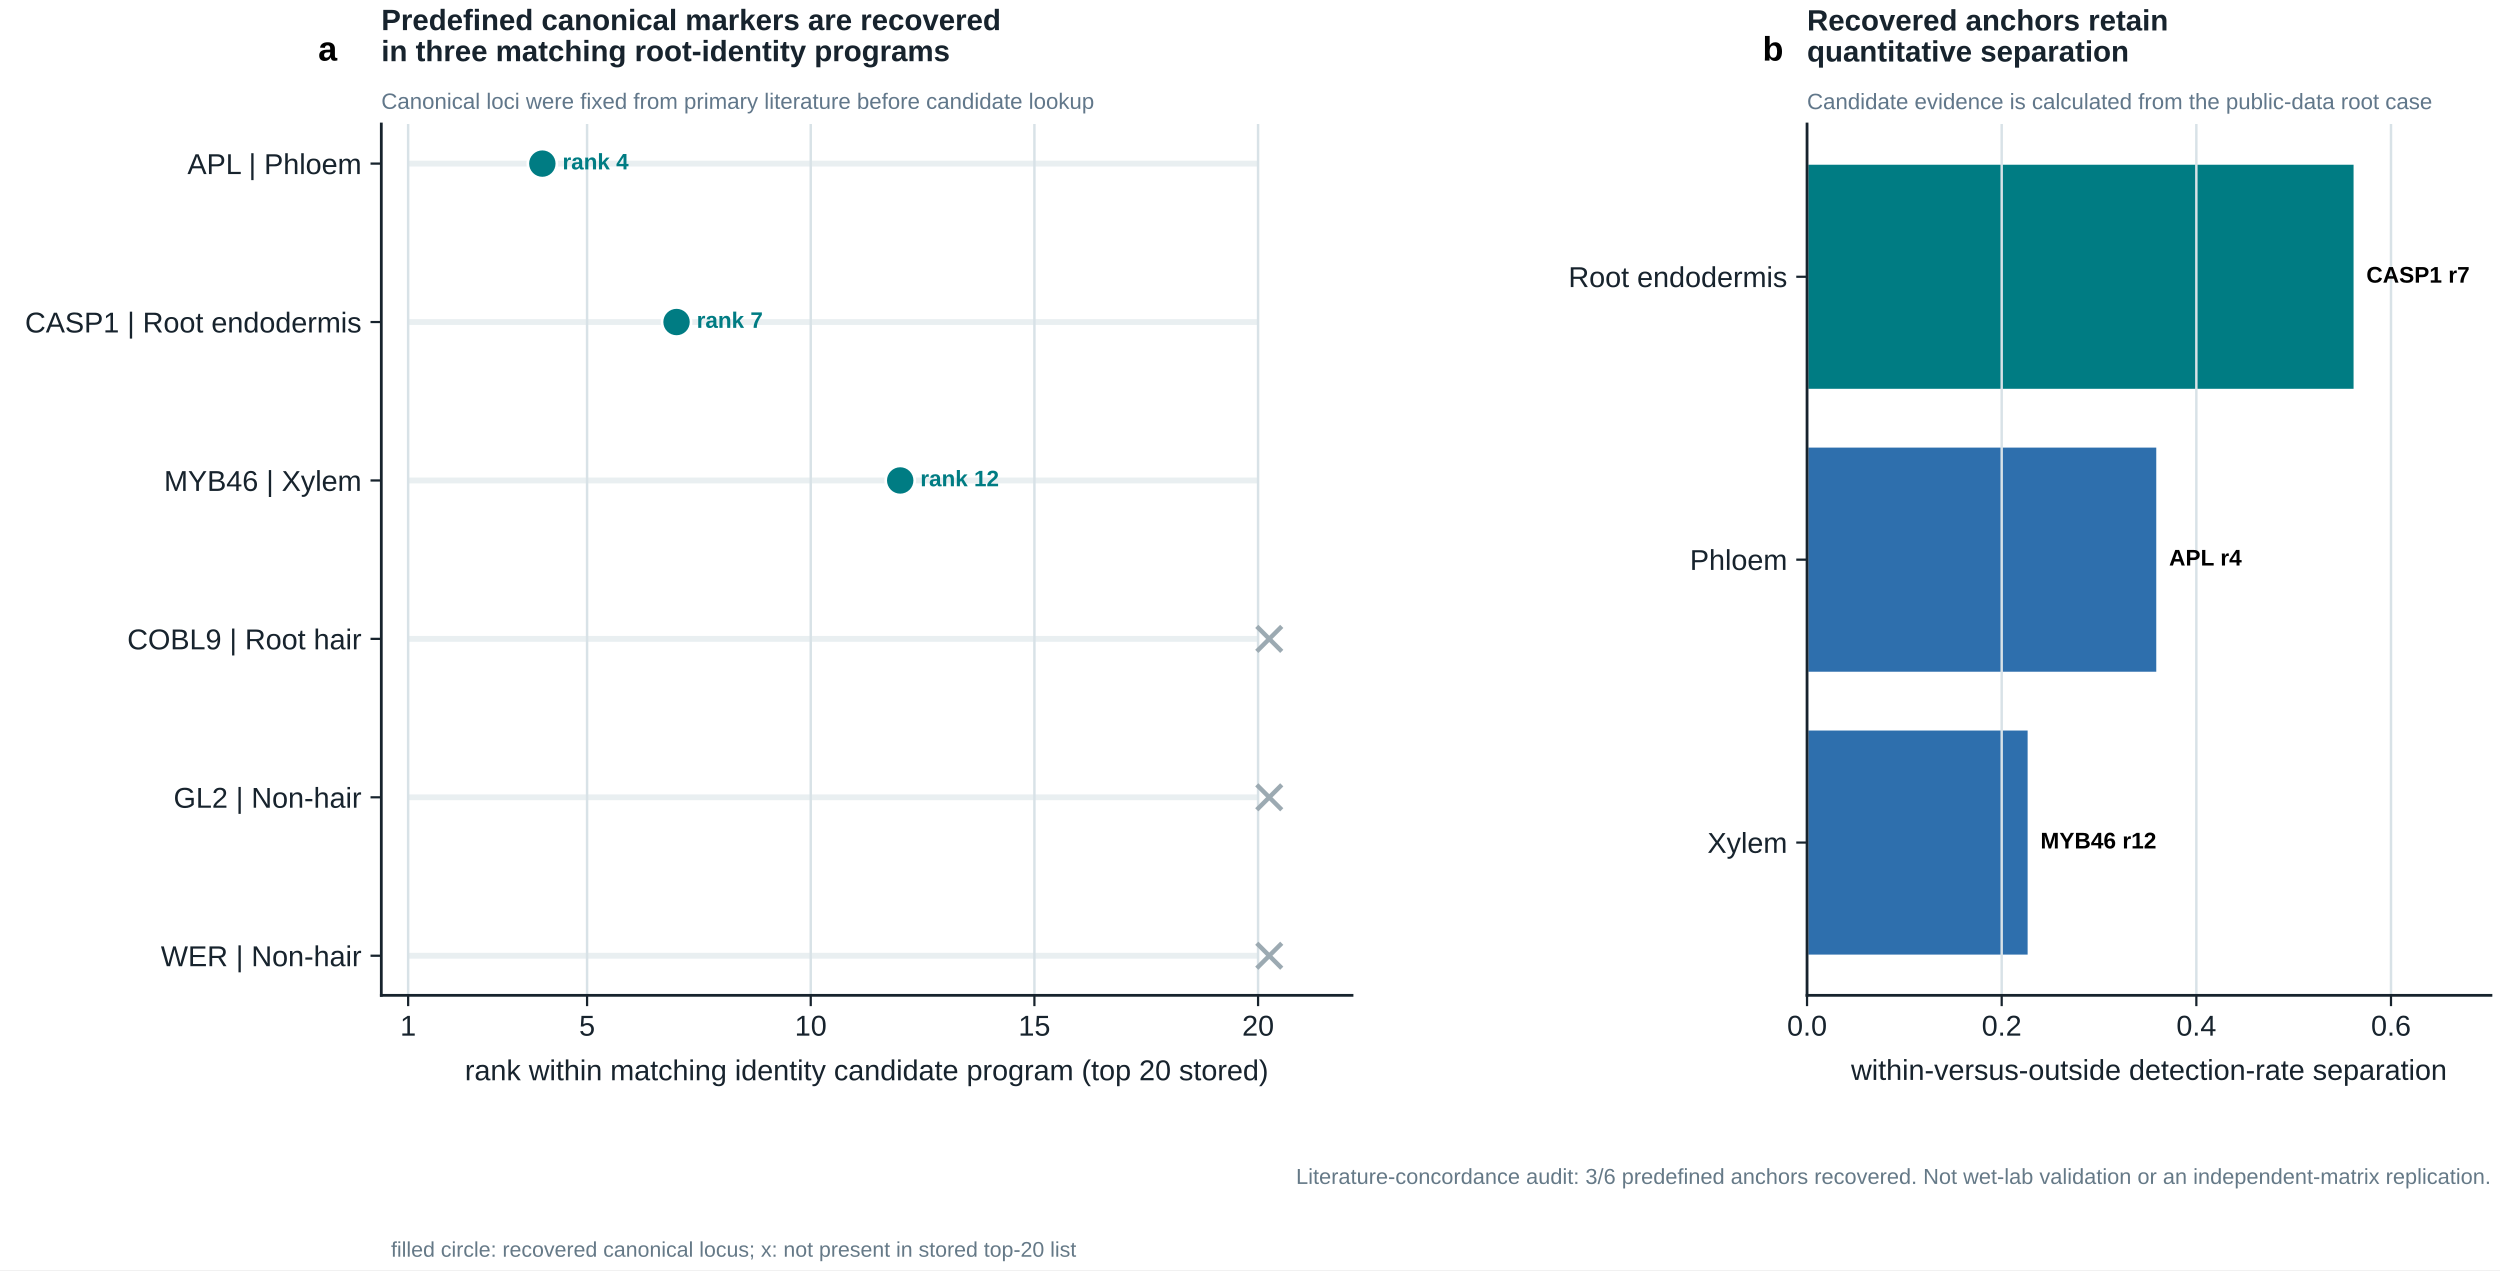
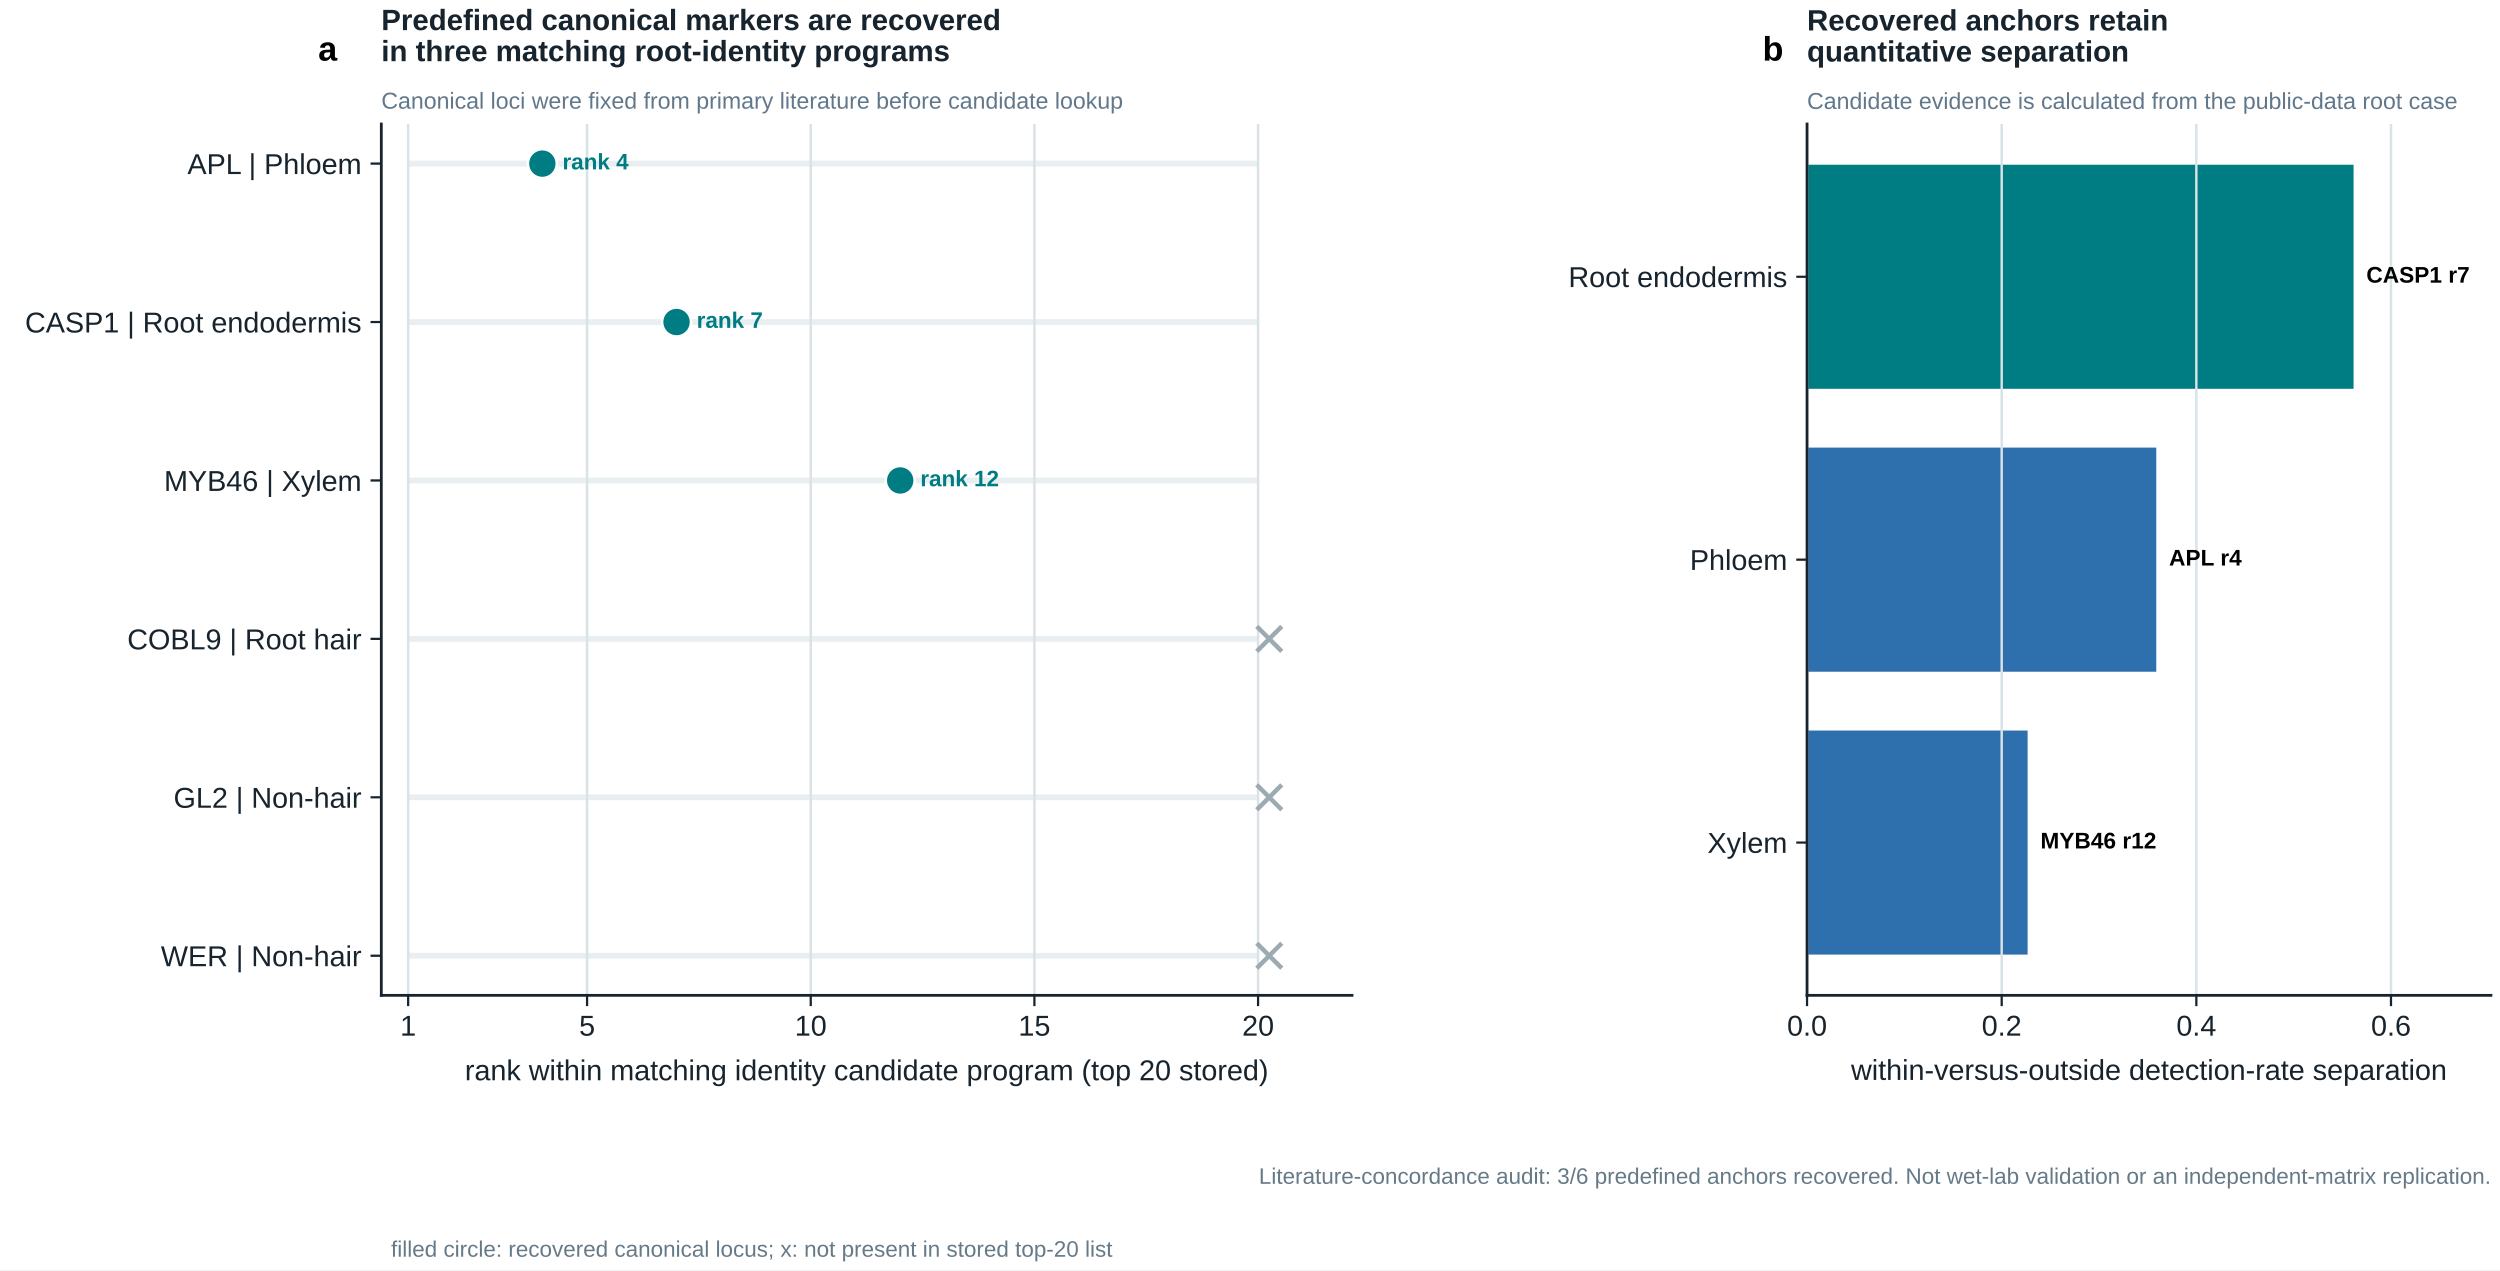
- <svg xmlns="http://www.w3.org/2000/svg" xmlns:xlink="http://www.w3.org/1999/xlink" width="556.729pt" height="282.826pt" viewBox="0 0 556.729 282.826" version="1.1">
+ <svg xmlns="http://www.w3.org/2000/svg" xmlns:xlink="http://www.w3.org/1999/xlink" width="556.729pt" height="282.876pt" viewBox="0 0 556.729 282.876" version="1.1">
  <defs>
    <style type="text/css">*{stroke-linejoin: round; stroke-linecap: butt}</style>
  </defs>
  <g id="figure_1">
    <g id="patch_1">
-       <path d="M 0 282.826 L 556.729 282.826 L 556.729 0 L 0 0 z " style="fill: #ffffff" />
+       <path d="M 0 282.876 L 556.729 282.876 L 556.729 0 L 0 0 z " style="fill: #ffffff" />
    </g>
    <g id="axes_1">
      <g id="patch_2">
        <path d="M 84.913 221.654 L 301.082 221.654 L 301.082 27.614 L 84.913 27.614 z " style="fill: #ffffff" />
      </g>
      <g id="LineCollection_1">
-         <path d="M 90.89 36.434 L 280.163 36.434 " clip-path="url(#pfec9d8a63e)" style="fill: none; stroke: #e9eff1; stroke-width: 1.3" />
+         <path d="M 90.89 36.434 L 280.163 36.434 " clip-path="url(#p57ddef470a)" style="fill: none; stroke: #e9eff1; stroke-width: 1.3" />
      </g>
      <g id="LineCollection_2">
-         <path d="M 90.89 71.714 L 280.163 71.714 " clip-path="url(#pfec9d8a63e)" style="fill: none; stroke: #e9eff1; stroke-width: 1.3" />
+         <path d="M 90.89 71.714 L 280.163 71.714 " clip-path="url(#p57ddef470a)" style="fill: none; stroke: #e9eff1; stroke-width: 1.3" />
      </g>
      <g id="LineCollection_3">
-         <path d="M 90.89 106.994 L 280.163 106.994 " clip-path="url(#pfec9d8a63e)" style="fill: none; stroke: #e9eff1; stroke-width: 1.3" />
+         <path d="M 90.89 106.994 L 280.163 106.994 " clip-path="url(#p57ddef470a)" style="fill: none; stroke: #e9eff1; stroke-width: 1.3" />
      </g>
      <g id="LineCollection_4">
-         <path d="M 90.89 142.274 L 280.163 142.274 " clip-path="url(#pfec9d8a63e)" style="fill: none; stroke: #e9eff1; stroke-width: 1.3" />
+         <path d="M 90.89 142.274 L 280.163 142.274 " clip-path="url(#p57ddef470a)" style="fill: none; stroke: #e9eff1; stroke-width: 1.3" />
      </g>
      <g id="LineCollection_5">
-         <path d="M 90.89 177.554 L 280.163 177.554 " clip-path="url(#pfec9d8a63e)" style="fill: none; stroke: #e9eff1; stroke-width: 1.3" />
+         <path d="M 90.89 177.554 L 280.163 177.554 " clip-path="url(#p57ddef470a)" style="fill: none; stroke: #e9eff1; stroke-width: 1.3" />
      </g>
      <g id="LineCollection_6">
-         <path d="M 90.89 212.834 L 280.163 212.834 " clip-path="url(#pfec9d8a63e)" style="fill: none; stroke: #e9eff1; stroke-width: 1.3" />
+         <path d="M 90.89 212.834 L 280.163 212.834 " clip-path="url(#p57ddef470a)" style="fill: none; stroke: #e9eff1; stroke-width: 1.3" />
      </g>
      <g id="matplotlib.axis_1">
        <g id="xtick_1">
          <g id="line2d_1">
-             <path d="M 90.89 221.654 L 90.89 27.614 " clip-path="url(#pfec9d8a63e)" style="fill: none; stroke: #d8e2e7; stroke-width: 0.55; stroke-linecap: square" />
+             <path d="M 90.89 221.654 L 90.89 27.614 " clip-path="url(#p57ddef470a)" style="fill: none; stroke: #d8e2e7; stroke-width: 0.55; stroke-linecap: square" />
          </g>
          <g id="line2d_2">
            <defs>
-               <path id="me0e75bb1ec" d="M 0 0 L 0 2.4 " style="stroke: #17232d; stroke-width: 0.5" />
+               <path id="m51feff2610" d="M 0 0 L 0 2.4 " style="stroke: #17232d; stroke-width: 0.5" />
            </defs>
            <g>
-               <use xlink:href="#me0e75bb1ec" x="90.89" y="221.654" style="fill: #17232d; stroke: #17232d; stroke-width: 0.5" />
+               <use xlink:href="#m51feff2610" x="90.89" y="221.654" style="fill: #17232d; stroke: #17232d; stroke-width: 0.5" />
            </g>
          </g>
          <g id="text_1">
            <text style="font-size: 6.4px; font-family: 'Arial'; text-anchor: middle; fill: #17232d" x="90.89" y="230.635" transform="rotate(-0 90.89003 230.6352)">1</text>
          </g>
        </g>
        <g id="xtick_2">
          <g id="line2d_3">
-             <path d="M 130.737 221.654 L 130.737 27.614 " clip-path="url(#pfec9d8a63e)" style="fill: none; stroke: #d8e2e7; stroke-width: 0.55; stroke-linecap: square" />
+             <path d="M 130.737 221.654 L 130.737 27.614 " clip-path="url(#p57ddef470a)" style="fill: none; stroke: #d8e2e7; stroke-width: 0.55; stroke-linecap: square" />
          </g>
          <g id="line2d_4">
            <g>
-               <use xlink:href="#me0e75bb1ec" x="130.737" y="221.654" style="fill: #17232d; stroke: #17232d; stroke-width: 0.5" />
+               <use xlink:href="#m51feff2610" x="130.737" y="221.654" style="fill: #17232d; stroke: #17232d; stroke-width: 0.5" />
            </g>
          </g>
          <g id="text_2">
            <text style="font-size: 6.4px; font-family: 'Arial'; text-anchor: middle; fill: #17232d" x="130.737" y="230.635" transform="rotate(-0 130.7369 230.6352)">5</text>
          </g>
        </g>
        <g id="xtick_3">
          <g id="line2d_5">
-             <path d="M 180.546 221.654 L 180.546 27.614 " clip-path="url(#pfec9d8a63e)" style="fill: none; stroke: #d8e2e7; stroke-width: 0.55; stroke-linecap: square" />
+             <path d="M 180.546 221.654 L 180.546 27.614 " clip-path="url(#p57ddef470a)" style="fill: none; stroke: #d8e2e7; stroke-width: 0.55; stroke-linecap: square" />
          </g>
          <g id="line2d_6">
            <g>
-               <use xlink:href="#me0e75bb1ec" x="180.546" y="221.654" style="fill: #17232d; stroke: #17232d; stroke-width: 0.5" />
+               <use xlink:href="#m51feff2610" x="180.546" y="221.654" style="fill: #17232d; stroke: #17232d; stroke-width: 0.5" />
            </g>
          </g>
          <g id="text_3">
            <text style="font-size: 6.4px; font-family: 'Arial'; text-anchor: middle; fill: #17232d" x="180.546" y="230.635" transform="rotate(-0 180.5456 230.6352)">10</text>
          </g>
        </g>
        <g id="xtick_4">
          <g id="line2d_7">
-             <path d="M 230.354 221.654 L 230.354 27.614 " clip-path="url(#pfec9d8a63e)" style="fill: none; stroke: #d8e2e7; stroke-width: 0.55; stroke-linecap: square" />
+             <path d="M 230.354 221.654 L 230.354 27.614 " clip-path="url(#p57ddef470a)" style="fill: none; stroke: #d8e2e7; stroke-width: 0.55; stroke-linecap: square" />
          </g>
          <g id="line2d_8">
            <g>
-               <use xlink:href="#me0e75bb1ec" x="230.354" y="221.654" style="fill: #17232d; stroke: #17232d; stroke-width: 0.5" />
+               <use xlink:href="#m51feff2610" x="230.354" y="221.654" style="fill: #17232d; stroke: #17232d; stroke-width: 0.5" />
            </g>
          </g>
          <g id="text_4">
            <text style="font-size: 6.4px; font-family: 'Arial'; text-anchor: middle; fill: #17232d" x="230.354" y="230.635" transform="rotate(-0 230.3542 230.6352)">15</text>
          </g>
        </g>
        <g id="xtick_5">
          <g id="line2d_9">
-             <path d="M 280.163 221.654 L 280.163 27.614 " clip-path="url(#pfec9d8a63e)" style="fill: none; stroke: #d8e2e7; stroke-width: 0.55; stroke-linecap: square" />
+             <path d="M 280.163 221.654 L 280.163 27.614 " clip-path="url(#p57ddef470a)" style="fill: none; stroke: #d8e2e7; stroke-width: 0.55; stroke-linecap: square" />
          </g>
          <g id="line2d_10">
            <g>
-               <use xlink:href="#me0e75bb1ec" x="280.163" y="221.654" style="fill: #17232d; stroke: #17232d; stroke-width: 0.5" />
+               <use xlink:href="#m51feff2610" x="280.163" y="221.654" style="fill: #17232d; stroke: #17232d; stroke-width: 0.5" />
            </g>
          </g>
          <g id="text_5">
            <text style="font-size: 6.4px; font-family: 'Arial'; text-anchor: middle; fill: #17232d" x="280.163" y="230.635" transform="rotate(-0 280.1628 230.6352)">20</text>
          </g>
        </g>
        <g id="text_6">
          <text style="font-size: 6.4px; font-family: 'Arial'; text-anchor: middle; fill: #17232d" x="192.998" y="240.566" transform="rotate(-0 192.9977 240.5662)">rank within matching identity candidate program (top 20 stored)</text>
        </g>
      </g>
      <g id="matplotlib.axis_2">
        <g id="ytick_1">
          <g id="line2d_11">
            <defs>
-               <path id="med4bb1ba5d" d="M 0 0 L -2.4 0 " style="stroke: #17232d; stroke-width: 0.5" />
+               <path id="m945343c042" d="M 0 0 L -2.4 0 " style="stroke: #17232d; stroke-width: 0.5" />
            </defs>
            <g>
-               <use xlink:href="#med4bb1ba5d" x="84.913" y="36.434" style="fill: #17232d; stroke: #17232d; stroke-width: 0.5" />
+               <use xlink:href="#m945343c042" x="84.913" y="36.434" style="fill: #17232d; stroke: #17232d; stroke-width: 0.5" />
            </g>
          </g>
          <g id="text_7">
            <text style="font-size: 6.4px; font-family: 'Arial'; text-anchor: end; fill: #17232d" x="80.513" y="38.764" transform="rotate(-0 80.513 38.76368)">APL  |  Phloem</text>
          </g>
        </g>
        <g id="ytick_2">
          <g id="line2d_12">
            <g>
-               <use xlink:href="#med4bb1ba5d" x="84.913" y="71.714" style="fill: #17232d; stroke: #17232d; stroke-width: 0.5" />
+               <use xlink:href="#m945343c042" x="84.913" y="71.714" style="fill: #17232d; stroke: #17232d; stroke-width: 0.5" />
            </g>
          </g>
          <g id="text_8">
            <text style="font-size: 6.4px; font-family: 'Arial'; text-anchor: end; fill: #17232d" x="80.513" y="74.044" transform="rotate(-0 80.513 74.04368)">CASP1  |  Root endodermis</text>
          </g>
        </g>
        <g id="ytick_3">
          <g id="line2d_13">
            <g>
-               <use xlink:href="#med4bb1ba5d" x="84.913" y="106.994" style="fill: #17232d; stroke: #17232d; stroke-width: 0.5" />
+               <use xlink:href="#m945343c042" x="84.913" y="106.994" style="fill: #17232d; stroke: #17232d; stroke-width: 0.5" />
            </g>
          </g>
          <g id="text_9">
            <text style="font-size: 6.4px; font-family: 'Arial'; text-anchor: end; fill: #17232d" x="80.513" y="109.324" transform="rotate(-0 80.513 109.3237)">MYB46  |  Xylem</text>
          </g>
        </g>
        <g id="ytick_4">
          <g id="line2d_14">
            <g>
-               <use xlink:href="#med4bb1ba5d" x="84.913" y="142.274" style="fill: #17232d; stroke: #17232d; stroke-width: 0.5" />
+               <use xlink:href="#m945343c042" x="84.913" y="142.274" style="fill: #17232d; stroke: #17232d; stroke-width: 0.5" />
            </g>
          </g>
          <g id="text_10">
            <text style="font-size: 6.4px; font-family: 'Arial'; text-anchor: end; fill: #17232d" x="80.513" y="144.606" transform="rotate(-0 80.513 144.6057)">COBL9  |  Root hair</text>
          </g>
        </g>
        <g id="ytick_5">
          <g id="line2d_15">
            <g>
-               <use xlink:href="#med4bb1ba5d" x="84.913" y="177.554" style="fill: #17232d; stroke: #17232d; stroke-width: 0.5" />
+               <use xlink:href="#m945343c042" x="84.913" y="177.554" style="fill: #17232d; stroke: #17232d; stroke-width: 0.5" />
            </g>
          </g>
          <g id="text_11">
            <text style="font-size: 6.4px; font-family: 'Arial'; text-anchor: end; fill: #17232d" x="80.513" y="179.884" transform="rotate(-0 80.513 179.8837)">GL2  |  Non-hair</text>
          </g>
        </g>
        <g id="ytick_6">
          <g id="line2d_16">
            <g>
-               <use xlink:href="#med4bb1ba5d" x="84.913" y="212.834" style="fill: #17232d; stroke: #17232d; stroke-width: 0.5" />
+               <use xlink:href="#m945343c042" x="84.913" y="212.834" style="fill: #17232d; stroke: #17232d; stroke-width: 0.5" />
            </g>
          </g>
          <g id="text_12">
            <text style="font-size: 6.4px; font-family: 'Arial'; text-anchor: end; fill: #17232d" x="80.513" y="215.164" transform="rotate(-0 80.513 215.1637)">WER  |  Non-hair</text>
          </g>
        </g>
      </g>
      <g id="patch_3">
        <path d="M 84.913 221.654 L 84.913 27.614 " style="fill: none; stroke: #17232d; stroke-width: 0.62; stroke-linejoin: miter; stroke-linecap: square" />
      </g>
      <g id="patch_4">
        <path d="M 84.913 221.654 L 301.082 221.654 " style="fill: none; stroke: #17232d; stroke-width: 0.62; stroke-linejoin: miter; stroke-linecap: square" />
      </g>
      <g id="PathCollection_1">
        <defs>
-           <path id="m109a3d9343" d="M 0 3.24 C 0.859 3.24 1.684 2.899 2.291 2.291 C 2.899 1.684 3.24 0.859 3.24 0 C 3.24 -0.859 2.899 -1.684 2.291 -2.291 C 1.684 -2.899 0.859 -3.24 0 -3.24 C -0.859 -3.24 -1.684 -2.899 -2.291 -2.291 C -2.899 -1.684 -3.24 -0.859 -3.24 0 C -3.24 0.859 -2.899 1.684 -2.291 2.291 C -1.684 2.899 -0.859 3.24 0 3.24 z " style="stroke: #ffffff; stroke-width: 0.6" />
+           <path id="m39e1fb1661" d="M 0 3.24 C 0.859 3.24 1.684 2.899 2.291 2.291 C 2.899 1.684 3.24 0.859 3.24 0 C 3.24 -0.859 2.899 -1.684 2.291 -2.291 C 1.684 -2.899 0.859 -3.24 0 -3.24 C -0.859 -3.24 -1.684 -2.899 -2.291 -2.291 C -2.899 -1.684 -3.24 -0.859 -3.24 0 C -3.24 0.859 -2.899 1.684 -2.291 2.291 C -1.684 2.899 -0.859 3.24 0 3.24 z " style="stroke: #ffffff; stroke-width: 0.6" />
        </defs>
-         <g clip-path="url(#pfec9d8a63e)">
-           <use xlink:href="#m109a3d9343" x="120.775" y="36.434" style="fill: #007c83; stroke: #ffffff; stroke-width: 0.6" />
+         <g clip-path="url(#p57ddef470a)">
+           <use xlink:href="#m39e1fb1661" x="120.775" y="36.434" style="fill: #007c83; stroke: #ffffff; stroke-width: 0.6" />
        </g>
      </g>
      <g id="text_13">
        <text style="font-weight: 700; font-size: 5px; font-family: 'Arial'; text-anchor: start; fill: #007c83" x="125.258" y="37.73" transform="rotate(-0 125.258 37.73027)">rank 4</text>
      </g>
      <g id="PathCollection_2">
-         <g clip-path="url(#pfec9d8a63e)">
-           <use xlink:href="#m109a3d9343" x="150.66" y="71.714" style="fill: #007c83; stroke: #ffffff; stroke-width: 0.6" />
+         <g clip-path="url(#p57ddef470a)">
+           <use xlink:href="#m39e1fb1661" x="150.66" y="71.714" style="fill: #007c83; stroke: #ffffff; stroke-width: 0.6" />
        </g>
      </g>
      <g id="text_14">
        <text style="font-weight: 700; font-size: 5px; font-family: 'Arial'; text-anchor: start; fill: #007c83" x="155.143" y="73.01" transform="rotate(-0 155.1432 73.01027)">rank 7</text>
      </g>
      <g id="PathCollection_3">
-         <g clip-path="url(#pfec9d8a63e)">
-           <use xlink:href="#m109a3d9343" x="200.469" y="106.994" style="fill: #007c83; stroke: #ffffff; stroke-width: 0.6" />
+         <g clip-path="url(#p57ddef470a)">
+           <use xlink:href="#m39e1fb1661" x="200.469" y="106.994" style="fill: #007c83; stroke: #ffffff; stroke-width: 0.6" />
        </g>
      </g>
      <g id="text_15">
        <text style="font-weight: 700; font-size: 5px; font-family: 'Arial'; text-anchor: start; fill: #007c83" x="204.952" y="108.29" transform="rotate(-0 204.9518 108.2903)">rank 12</text>
      </g>
      <g id="PathCollection_4">
        <defs>
-           <path id="m4376fb41b0" d="M -2.784 2.784 L 2.784 -2.784 M -2.784 -2.784 L 2.784 2.784 " style="stroke: #9caab2" />
+           <path id="m9bb1f7ac2e" d="M -2.784 2.784 L 2.784 -2.784 M -2.784 -2.784 L 2.784 2.784 " style="stroke: #9caab2" />
        </defs>
-         <g clip-path="url(#pfec9d8a63e)">
-           <use xlink:href="#m4376fb41b0" x="282.653" y="142.274" style="fill: #9caab2; stroke: #9caab2" />
+         <g clip-path="url(#p57ddef470a)">
+           <use xlink:href="#m9bb1f7ac2e" x="282.653" y="142.274" style="fill: #9caab2; stroke: #9caab2" />
        </g>
      </g>
      <g id="PathCollection_5">
-         <g clip-path="url(#pfec9d8a63e)">
-           <use xlink:href="#m4376fb41b0" x="282.653" y="177.554" style="fill: #9caab2; stroke: #9caab2" />
+         <g clip-path="url(#p57ddef470a)">
+           <use xlink:href="#m9bb1f7ac2e" x="282.653" y="177.554" style="fill: #9caab2; stroke: #9caab2" />
        </g>
      </g>
      <g id="PathCollection_6">
-         <g clip-path="url(#pfec9d8a63e)">
-           <use xlink:href="#m4376fb41b0" x="282.653" y="212.834" style="fill: #9caab2; stroke: #9caab2" />
+         <g clip-path="url(#p57ddef470a)">
+           <use xlink:href="#m9bb1f7ac2e" x="282.653" y="212.834" style="fill: #9caab2; stroke: #9caab2" />
        </g>
      </g>
      <g id="text_16">
-         <text style="font-size: 4.75px; font-family: 'Arial'; text-anchor: start; fill: #657987" x="87.075" y="279.866" transform="rotate(-0 87.07469 279.8662)">filled circle: recovered canonical locus; x: not present in stored top-20 list</text>
+         <text style="font-size: 5px; font-family: 'Arial'; text-anchor: start; fill: #657987" x="87.075" y="279.866" transform="rotate(-0 87.07469 279.8662)">filled circle: recovered canonical locus; x: not present in stored top-20 list</text>
      </g>
      <g id="text_17">
        <text style="font-weight: 700; font-size: 7.6px; font-family: 'Arial'; text-anchor: start" x="70.862" y="13.502" transform="rotate(-0 70.86199 13.50177)">a</text>
      </g>
      <g id="text_18">
        <text style="font-weight: 700; font-size: 6.55px; font-family: 'Arial'; fill: #17232d" transform="translate(84.913 6.704367)">Predefined canonical markers are recovered</text>
        <text style="font-weight: 700; font-size: 6.55px; font-family: 'Arial'; fill: #17232d" transform="translate(84.913 13.62301)">in three matching root-identity programs</text>
      </g>
      <g id="text_19">
-         <text style="font-size: 4.95px; font-family: 'Arial'; text-anchor: start; fill: #61778a" x="84.913" y="24.244" transform="rotate(-0 84.913 24.24388)">Canonical loci were fixed from primary literature before candidate lookup</text>
+         <text style="font-size: 5.15px; font-family: 'Arial'; text-anchor: start; fill: #61778a" x="84.913" y="24.202" transform="rotate(-0 84.913 24.20179)">Canonical loci were fixed from primary literature before candidate lookup</text>
      </g>
    </g>
    <g id="axes_2">
      <g id="patch_5">
        <path d="M 402.412 221.654 L 554.713 221.654 L 554.713 27.614 L 402.412 27.614 z " style="fill: #ffffff" />
      </g>
      <g id="patch_6">
-         <path d="M 402.412 212.834 L 451.786 212.834 L 451.786 162.434 L 402.412 162.434 z " clip-path="url(#p3d7ace9aa9)" style="fill: #2e6fad; stroke: #ffffff; stroke-width: 0.5; stroke-linejoin: miter" />
+         <path d="M 402.412 212.834 L 451.786 212.834 L 451.786 162.434 L 402.412 162.434 z " clip-path="url(#pd457a87434)" style="fill: #2e6fad; stroke: #ffffff; stroke-width: 0.5; stroke-linejoin: miter" />
      </g>
      <g id="patch_7">
-         <path d="M 402.412 149.834 L 480.432 149.834 L 480.432 99.434 L 402.412 99.434 z " clip-path="url(#p3d7ace9aa9)" style="fill: #2e6fad; stroke: #ffffff; stroke-width: 0.5; stroke-linejoin: miter" />
+         <path d="M 402.412 149.834 L 480.432 149.834 L 480.432 99.434 L 402.412 99.434 z " clip-path="url(#pd457a87434)" style="fill: #2e6fad; stroke: #ffffff; stroke-width: 0.5; stroke-linejoin: miter" />
      </g>
      <g id="patch_8">
-         <path d="M 402.412 86.834 L 524.37 86.834 L 524.37 36.434 L 402.412 36.434 z " clip-path="url(#p3d7ace9aa9)" style="fill: #007c83; stroke: #ffffff; stroke-width: 0.5; stroke-linejoin: miter" />
+         <path d="M 402.412 86.834 L 524.37 86.834 L 524.37 36.434 L 402.412 36.434 z " clip-path="url(#pd457a87434)" style="fill: #007c83; stroke: #ffffff; stroke-width: 0.5; stroke-linejoin: miter" />
      </g>
      <g id="matplotlib.axis_3">
        <g id="xtick_6">
          <g id="line2d_17">
-             <path d="M 402.412 221.654 L 402.412 27.614 " clip-path="url(#p3d7ace9aa9)" style="fill: none; stroke: #d8e2e7; stroke-width: 0.55; stroke-linecap: square" />
+             <path d="M 402.412 221.654 L 402.412 27.614 " clip-path="url(#pd457a87434)" style="fill: none; stroke: #d8e2e7; stroke-width: 0.55; stroke-linecap: square" />
          </g>
          <g id="line2d_18">
            <g>
-               <use xlink:href="#me0e75bb1ec" x="402.412" y="221.654" style="fill: #17232d; stroke: #17232d; stroke-width: 0.5" />
+               <use xlink:href="#m51feff2610" x="402.412" y="221.654" style="fill: #17232d; stroke: #17232d; stroke-width: 0.5" />
            </g>
          </g>
          <g id="text_20">
            <text style="font-size: 6.4px; font-family: 'Arial'; text-anchor: middle; fill: #17232d" x="402.412" y="230.635" transform="rotate(-0 402.4118 230.6352)">0.0</text>
          </g>
        </g>
        <g id="xtick_7">
          <g id="line2d_19">
-             <path d="M 445.76 221.654 L 445.76 27.614 " clip-path="url(#p3d7ace9aa9)" style="fill: none; stroke: #d8e2e7; stroke-width: 0.55; stroke-linecap: square" />
+             <path d="M 445.76 221.654 L 445.76 27.614 " clip-path="url(#pd457a87434)" style="fill: none; stroke: #d8e2e7; stroke-width: 0.55; stroke-linecap: square" />
          </g>
          <g id="line2d_20">
            <g>
-               <use xlink:href="#me0e75bb1ec" x="445.76" y="221.654" style="fill: #17232d; stroke: #17232d; stroke-width: 0.5" />
+               <use xlink:href="#m51feff2610" x="445.76" y="221.654" style="fill: #17232d; stroke: #17232d; stroke-width: 0.5" />
            </g>
          </g>
          <g id="text_21">
            <text style="font-size: 6.4px; font-family: 'Arial'; text-anchor: middle; fill: #17232d" x="445.76" y="230.635" transform="rotate(-0 445.7597 230.6352)">0.2</text>
          </g>
        </g>
        <g id="xtick_8">
          <g id="line2d_21">
-             <path d="M 489.107 221.654 L 489.107 27.614 " clip-path="url(#p3d7ace9aa9)" style="fill: none; stroke: #d8e2e7; stroke-width: 0.55; stroke-linecap: square" />
+             <path d="M 489.107 221.654 L 489.107 27.614 " clip-path="url(#pd457a87434)" style="fill: none; stroke: #d8e2e7; stroke-width: 0.55; stroke-linecap: square" />
          </g>
          <g id="line2d_22">
            <g>
-               <use xlink:href="#me0e75bb1ec" x="489.107" y="221.654" style="fill: #17232d; stroke: #17232d; stroke-width: 0.5" />
+               <use xlink:href="#m51feff2610" x="489.107" y="221.654" style="fill: #17232d; stroke: #17232d; stroke-width: 0.5" />
            </g>
          </g>
          <g id="text_22">
            <text style="font-size: 6.4px; font-family: 'Arial'; text-anchor: middle; fill: #17232d" x="489.107" y="230.635" transform="rotate(-0 489.1075 230.6352)">0.4</text>
          </g>
        </g>
        <g id="xtick_9">
          <g id="line2d_23">
-             <path d="M 532.455 221.654 L 532.455 27.614 " clip-path="url(#p3d7ace9aa9)" style="fill: none; stroke: #d8e2e7; stroke-width: 0.55; stroke-linecap: square" />
+             <path d="M 532.455 221.654 L 532.455 27.614 " clip-path="url(#pd457a87434)" style="fill: none; stroke: #d8e2e7; stroke-width: 0.55; stroke-linecap: square" />
          </g>
          <g id="line2d_24">
            <g>
-               <use xlink:href="#me0e75bb1ec" x="532.455" y="221.654" style="fill: #17232d; stroke: #17232d; stroke-width: 0.5" />
+               <use xlink:href="#m51feff2610" x="532.455" y="221.654" style="fill: #17232d; stroke: #17232d; stroke-width: 0.5" />
            </g>
          </g>
          <g id="text_23">
            <text style="font-size: 6.4px; font-family: 'Arial'; text-anchor: middle; fill: #17232d" x="532.455" y="230.635" transform="rotate(-0 532.4553 230.6352)">0.6</text>
          </g>
        </g>
        <g id="text_24">
          <text style="font-size: 6.4px; font-family: 'Arial'; text-anchor: middle; fill: #17232d" x="478.562" y="240.488" transform="rotate(-0 478.5624 240.4882)">within-versus-outside detection-rate separation</text>
        </g>
      </g>
      <g id="matplotlib.axis_4">
        <g id="ytick_7">
          <g id="line2d_25">
            <g>
-               <use xlink:href="#med4bb1ba5d" x="402.412" y="187.634" style="fill: #17232d; stroke: #17232d; stroke-width: 0.5" />
+               <use xlink:href="#m945343c042" x="402.412" y="187.634" style="fill: #17232d; stroke: #17232d; stroke-width: 0.5" />
            </g>
          </g>
          <g id="text_25">
            <text style="font-size: 6.4px; font-family: 'Arial'; text-anchor: end; fill: #17232d" x="398.012" y="189.925" transform="rotate(-0 398.0118 189.9247)">Xylem</text>
          </g>
        </g>
        <g id="ytick_8">
          <g id="line2d_26">
            <g>
-               <use xlink:href="#med4bb1ba5d" x="402.412" y="124.634" style="fill: #17232d; stroke: #17232d; stroke-width: 0.5" />
+               <use xlink:href="#m945343c042" x="402.412" y="124.634" style="fill: #17232d; stroke: #17232d; stroke-width: 0.5" />
            </g>
          </g>
          <g id="text_26">
            <text style="font-size: 6.4px; font-family: 'Arial'; text-anchor: end; fill: #17232d" x="398.012" y="126.925" transform="rotate(-0 398.0118 126.9247)">Phloem</text>
          </g>
        </g>
        <g id="ytick_9">
          <g id="line2d_27">
            <g>
-               <use xlink:href="#med4bb1ba5d" x="402.412" y="61.634" style="fill: #17232d; stroke: #17232d; stroke-width: 0.5" />
+               <use xlink:href="#m945343c042" x="402.412" y="61.634" style="fill: #17232d; stroke: #17232d; stroke-width: 0.5" />
            </g>
          </g>
          <g id="text_27">
            <text style="font-size: 6.4px; font-family: 'Arial'; text-anchor: end; fill: #17232d" x="398.012" y="63.925" transform="rotate(-0 398.0118 63.92468)">Root endodermis</text>
          </g>
        </g>
      </g>
      <g id="patch_9">
        <path d="M 402.412 221.654 L 402.412 27.614 " style="fill: none; stroke: #17232d; stroke-width: 0.62; stroke-linejoin: miter; stroke-linecap: square" />
      </g>
      <g id="patch_10">
        <path d="M 402.412 221.654 L 554.713 221.654 " style="fill: none; stroke: #17232d; stroke-width: 0.62; stroke-linejoin: miter; stroke-linecap: square" />
      </g>
      <g id="text_28">
        <text style="font-weight: 700; font-size: 5.05px; font-family: 'Arial'; text-anchor: start" x="454.387" y="188.943" transform="rotate(-0 454.3867 188.9432)">MYB46  r12</text>
      </g>
      <g id="text_29">
        <text style="font-weight: 700; font-size: 5.05px; font-family: 'Arial'; text-anchor: start" x="483.033" y="125.943" transform="rotate(-0 483.0332 125.9432)">APL  r4</text>
      </g>
      <g id="text_30">
        <text style="font-weight: 700; font-size: 5.05px; font-family: 'Arial'; text-anchor: start" x="526.97" y="62.943" transform="rotate(-0 526.9704 62.94323)">CASP1  r7</text>
      </g>
      <g id="text_31">
        <text style="font-weight: 700; font-size: 7.6px; font-family: 'Arial'; text-anchor: start" x="392.512" y="13.502" transform="rotate(-0 392.5122 13.50177)">b</text>
      </g>
      <g id="text_32">
        <text style="font-weight: 700; font-size: 6.55px; font-family: 'Arial'; fill: #17232d" transform="translate(402.4118 6.790336)">Recovered anchors retain</text>
        <text style="font-weight: 700; font-size: 6.55px; font-family: 'Arial'; fill: #17232d" transform="translate(402.4118 13.70898)">quantitative separation</text>
      </g>
      <g id="text_33">
-         <text style="font-size: 4.95px; font-family: 'Arial'; text-anchor: start; fill: #61778a" x="402.412" y="24.302" transform="rotate(-0 402.4118 24.30189)">Candidate evidence is calculated from the public-data root case</text>
+         <text style="font-size: 5.15px; font-family: 'Arial'; text-anchor: start; fill: #61778a" x="402.412" y="24.262" transform="rotate(-0 402.4118 24.26214)">Candidate evidence is calculated from the public-data root case</text>
      </g>
    </g>
    <g id="text_34">
-       <text style="font-size: 4.85px; font-family: 'Arial'; text-anchor: end; fill: #657987" x="554.713" y="263.656" transform="rotate(-0 554.713 263.6562)">Literature-concordance audit: 3/6 predefined anchors recovered. Not wet-lab validation or an independent-matrix replication.</text>
+       <text style="font-size: 5px; font-family: 'Arial'; text-anchor: end; fill: #657987" x="554.713" y="263.626" transform="rotate(-0 554.713 263.6264)">Literature-concordance audit: 3/6 predefined anchors recovered. Not wet-lab validation or an independent-matrix replication.</text>
    </g>
  </g>
  <defs>
-     <clipPath id="pfec9d8a63e">
+     <clipPath id="p57ddef470a">
      <rect x="84.913" y="27.614" width="216.169" height="194.04" />
    </clipPath>
-     <clipPath id="p3d7ace9aa9">
+     <clipPath id="pd457a87434">
      <rect x="402.412" y="27.614" width="152.301" height="194.04" />
    </clipPath>
  </defs>
</svg>
